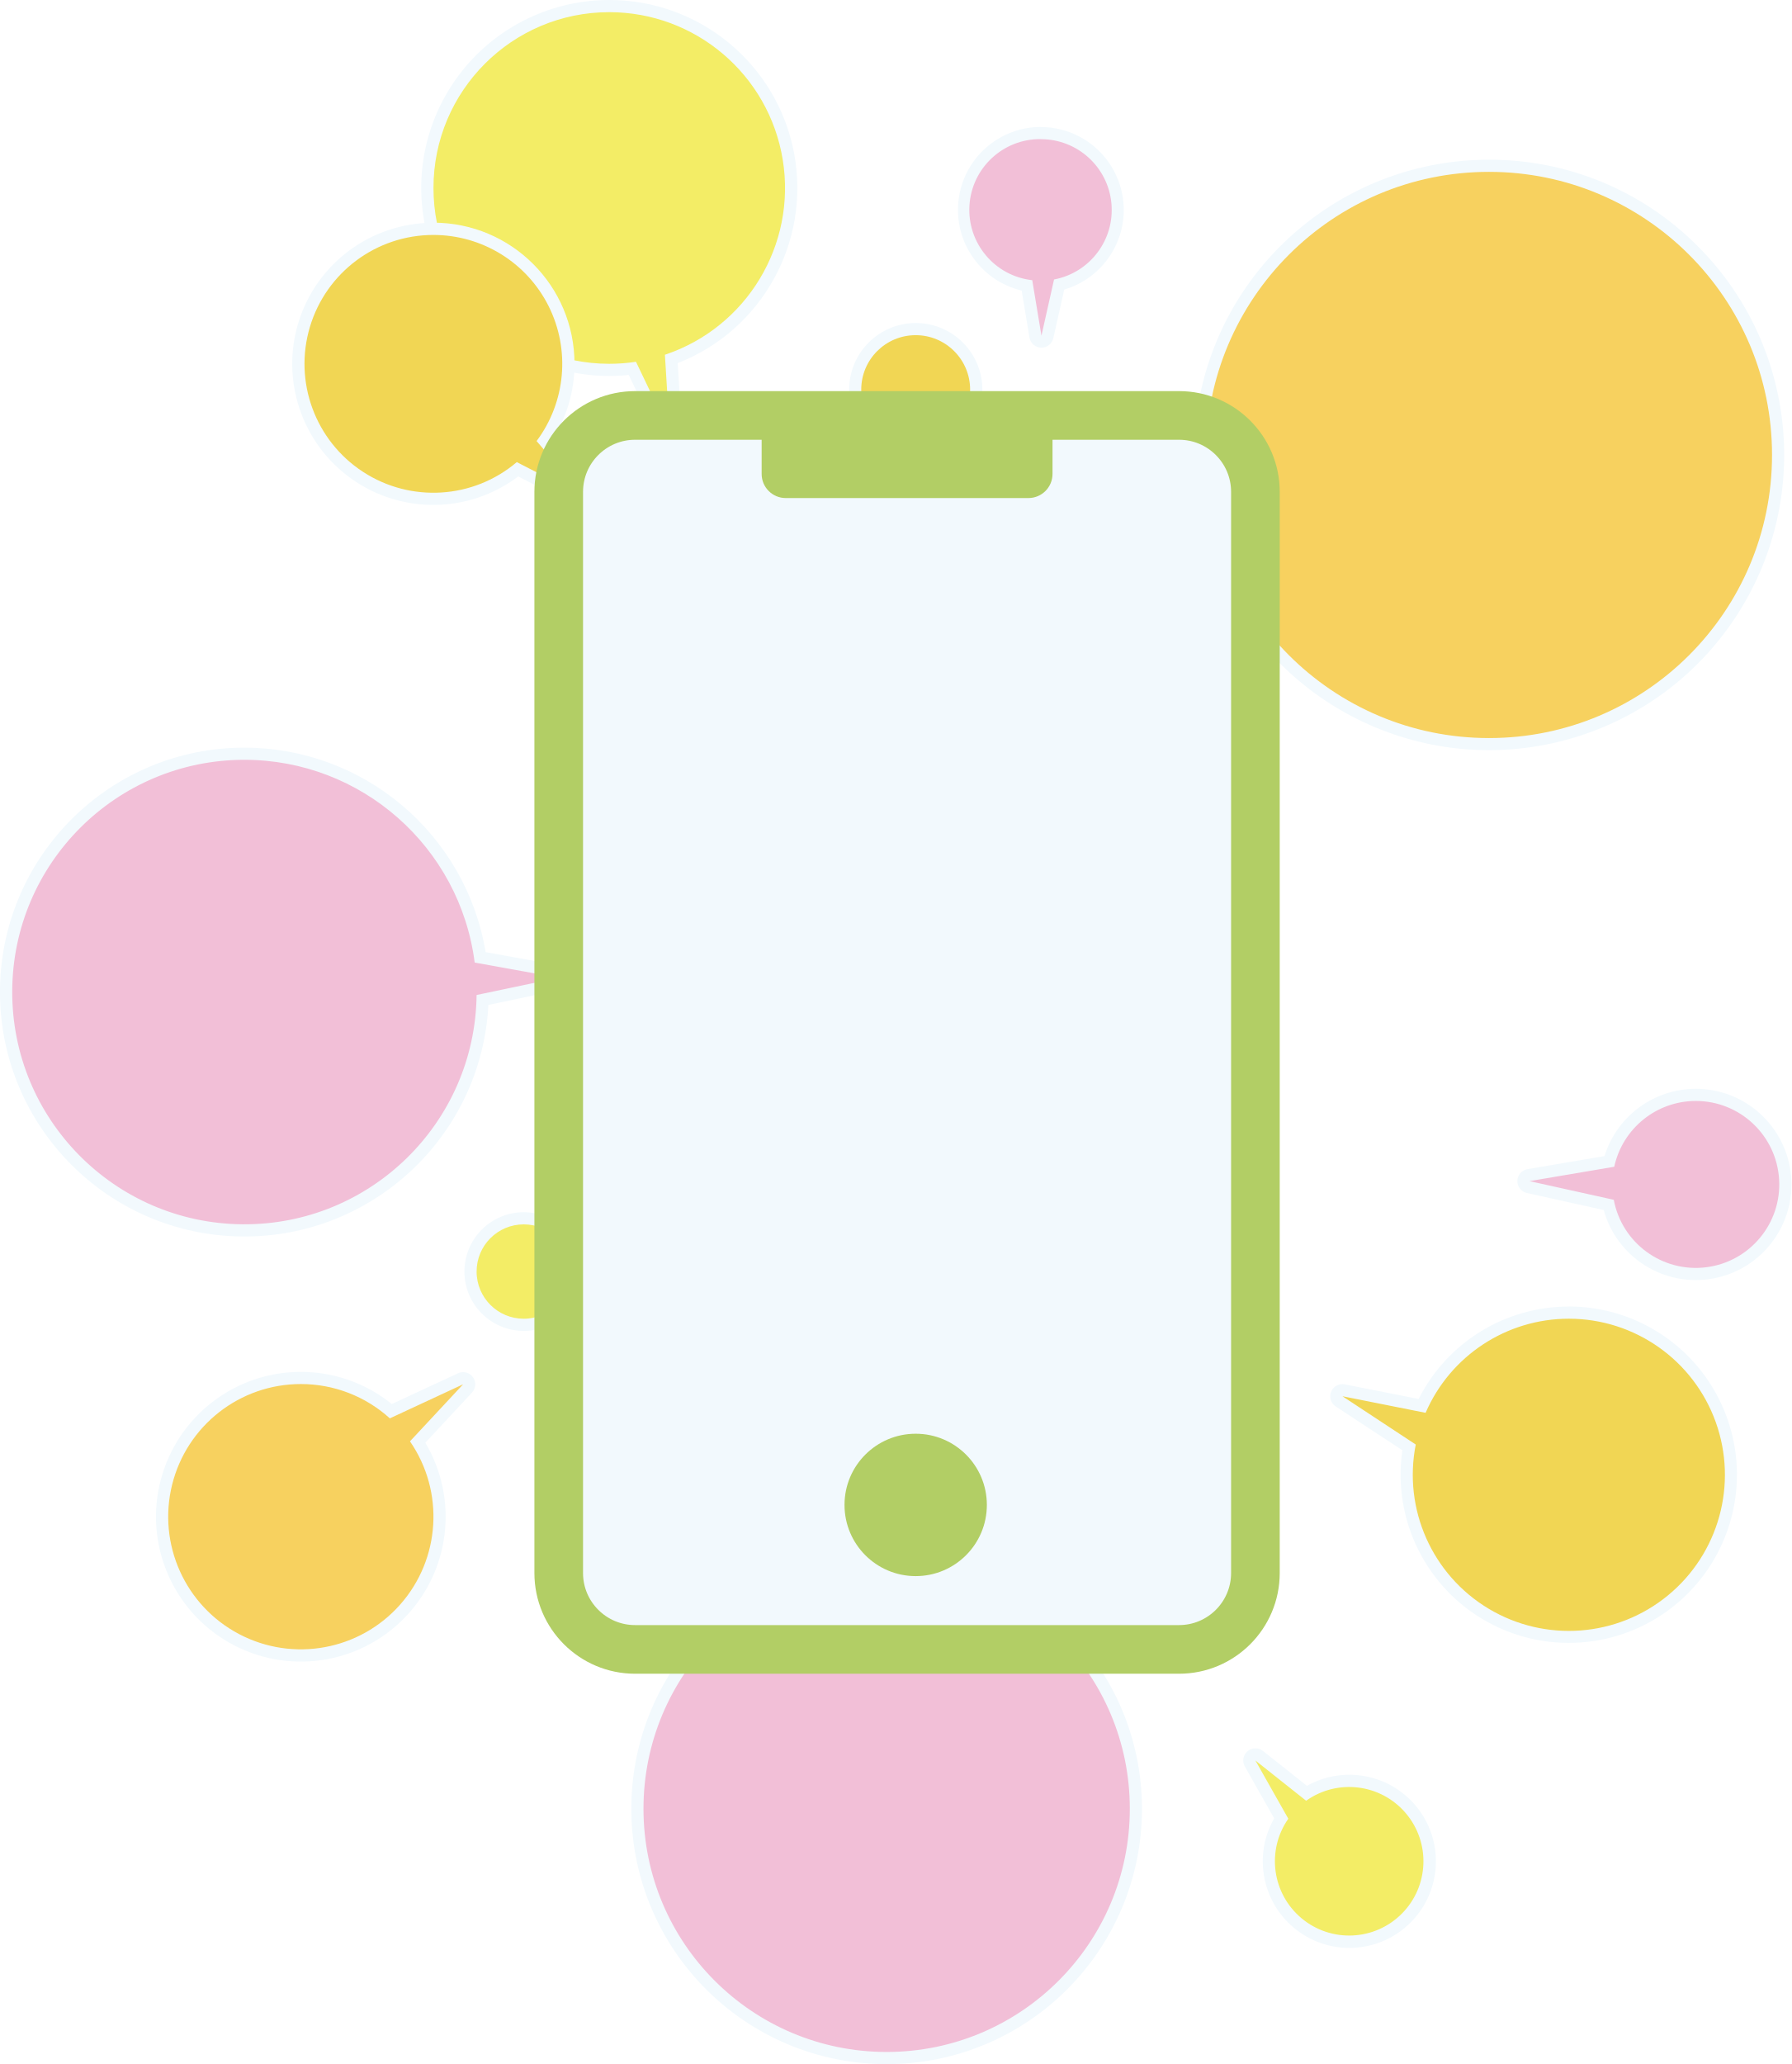
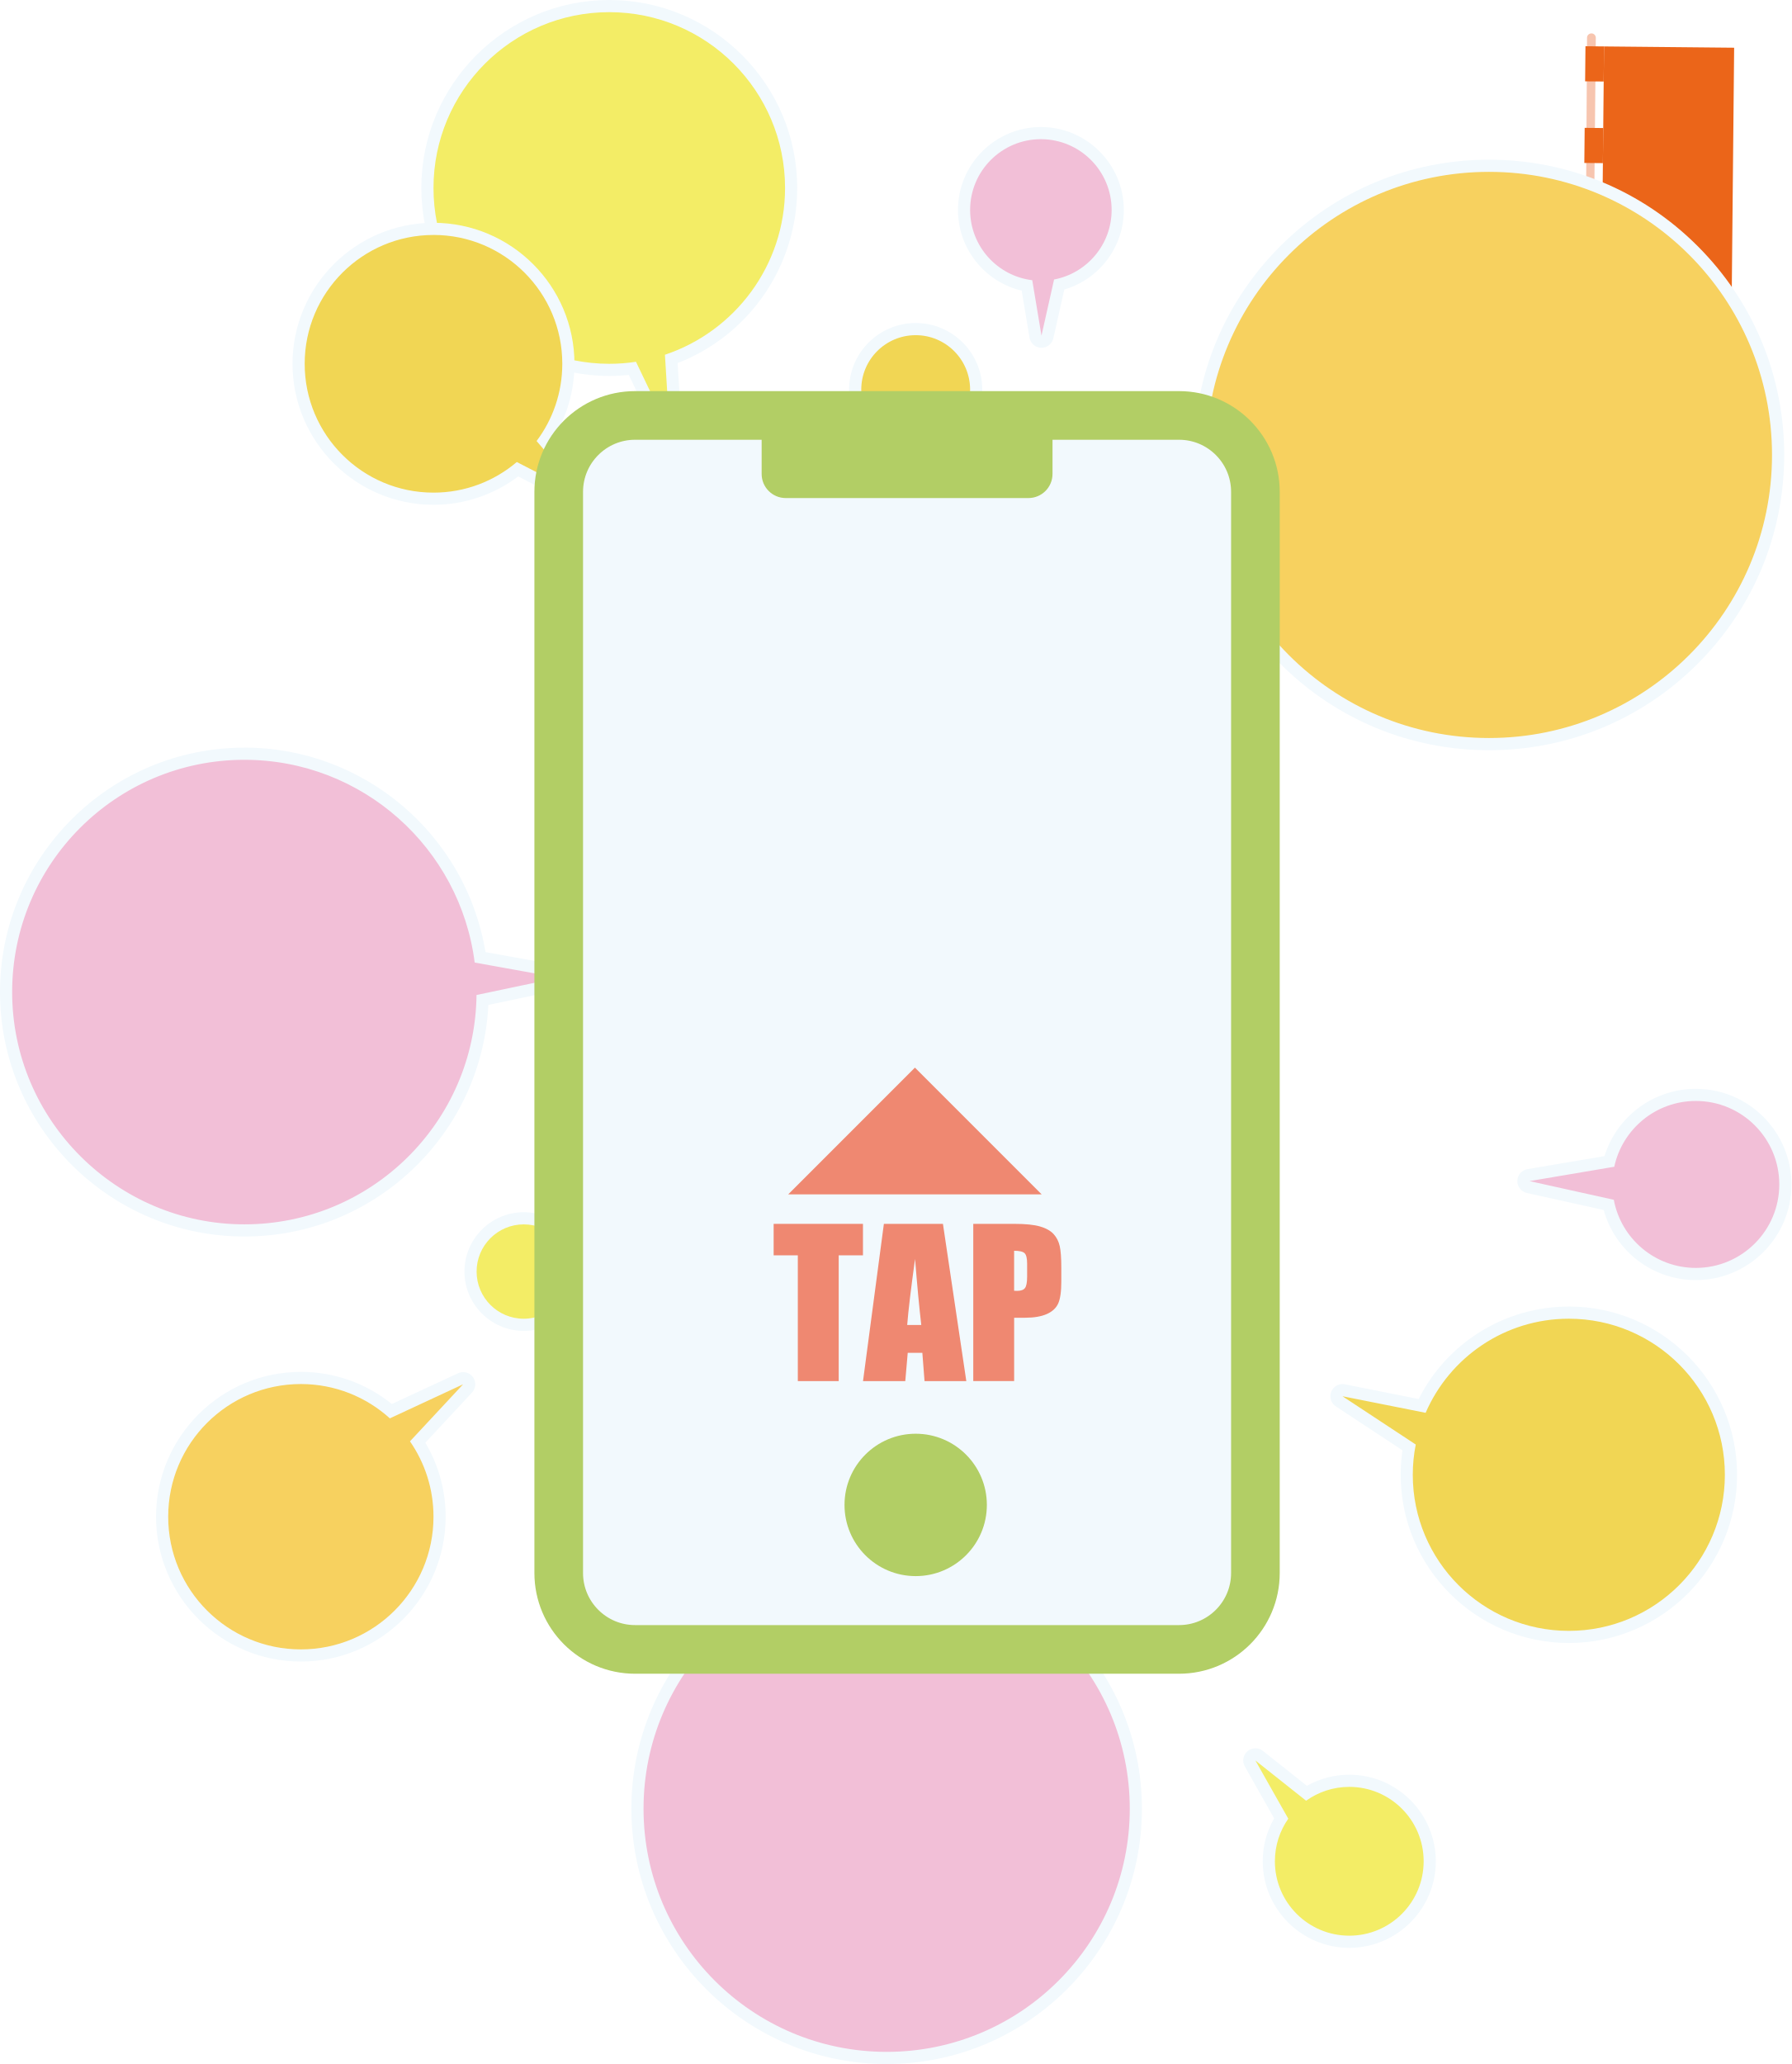
- <svg xmlns="http://www.w3.org/2000/svg" viewBox="0 0 736.72 848.63">
+ <svg xmlns="http://www.w3.org/2000/svg" id="_レイヤー_2" viewBox="0 0 736.72 848.63">
  <defs>
-     <style>.cls-1{fill:#f7d15f;}.cls-2,.cls-6{fill:#f2f9fd;}.cls-3{fill:#f2bfd7;}.cls-4{fill:#f3ed66;}.cls-5{fill:#f1d654;}.cls-6{stroke:#b2ce65;stroke-miterlimit:10;stroke-width:20px;}.cls-7{fill:#b2ce65;}</style>
+     <style>.cls-1{stroke:#b2ce65;stroke-miterlimit:10;stroke-width:20px;}.cls-1,.cls-2{fill:#f2f9fd;}.cls-3{fill:#f2bfd7;}.cls-4{fill:#f7c5af;}.cls-5{fill:#f3ed66;}.cls-6{fill:#eb6519;}.cls-7{fill:#b2ce65;}.cls-8{fill:#f1d654;}.cls-9{fill:#ef8871;}.cls-10{fill:#f7d15f;}</style>
  </defs>
-   <g id="レイヤー_2" data-name="レイヤー 2">
-     <g id="メイン">
-       <g id="吹き出し">
-         <circle class="cls-1" cx="612.34" cy="187.05" r="118.89" />
-         <path class="cls-2" d="M612.34,70.66a116.4,116.4,0,1,1-116.4,116.39A116.39,116.39,0,0,1,612.34,70.66m0-5a121.38,121.38,0,1,0,85.84,35.55,120.63,120.63,0,0,0-85.84-35.55Z" />
+   <g id="_メイン">
+     <g id="_旗">
+       <rect class="cls-6" x="611.37" y="66.92" width="148.65" height="53.51" transform="translate(786.05 -591.07) rotate(90.56)" />
+       <path class="cls-4" d="M651.44,218.49l2.85,.65,1.98-203.59c0-1-.79-1.82-1.79-1.82h0c-1,0-1.82,.79-1.82,1.79" />
+       <rect class="cls-6" x="648.56" y="22.46" width="14.43" height="7.63" transform="translate(688.44 -629.22) rotate(90.56)" />
+       <rect class="cls-6" x="648.23" y="56.01" width="14.43" height="7.63" transform="translate(721.66 -595.01) rotate(90.56)" />
+     </g>
+     <g id="_吹き出し">
+       <g>
+         <circle class="cls-10" cx="612.34" cy="187.05" r="118.89" />
+         <path class="cls-2" d="M612.34,70.66c64.28,0,116.39,52.11,116.39,116.39s-52.11,116.39-116.39,116.39-116.39-52.11-116.39-116.39,52.11-116.39,116.39-116.39m0-5c-32.43,0-62.91,12.63-85.84,35.56-22.93,22.93-35.56,53.41-35.56,85.84s12.63,62.91,35.56,85.84c22.93,22.93,53.41,35.56,85.84,35.56s62.91-12.63,85.84-35.56c22.93-22.93,35.56-53.41,35.56-85.84s-12.63-62.91-35.56-85.84c-22.93-22.93-53.41-35.56-85.84-35.56h0Z" />
+       </g>
+       <g>
        <circle class="cls-3" cx="364.63" cy="743.65" r="102.48" />
-         <path class="cls-2" d="M364.63,643.68a100,100,0,1,1-100,100,100,100,0,0,1,100-100m0-5a105,105,0,1,0,105,105,105.09,105.09,0,0,0-105-105Z" />
-         <circle class="cls-4" cx="215.4" cy="522.8" r="21.9" />
-         <path class="cls-2" d="M215.4,503.41A19.4,19.4,0,1,1,196,522.8a19.39,19.39,0,0,1,19.39-19.39m0-5a24.4,24.4,0,1,0,24.4,24.39,24.42,24.42,0,0,0-24.4-24.39Z" />
-         <path class="cls-5" d="M376.57,185.08a24.89,24.89,0,1,1,24.88-24.89A24.92,24.92,0,0,1,376.57,185.08Z" />
-         <path class="cls-2" d="M376.57,137.81a22.39,22.39,0,1,1-22.39,22.38,22.38,22.38,0,0,1,22.39-22.38m0-5A27.39,27.39,0,1,0,404,160.19a27.42,27.42,0,0,0-27.38-27.38Z" />
-         <path class="cls-3" d="M100.5,505.91a98,98,0,1,1,96.94-112.29l32.78,5.91a2.5,2.5,0,0,1,.07,4.91l-31.86,6.7a98,98,0,0,1-97.93,94.77Z" />
-         <path class="cls-2" d="M100.5,312.4a95.5,95.5,0,0,1,94.71,83.36L229.77,402,196,409.1a95.49,95.49,0,1,1-95.48-96.7m0-5A100.5,100.5,0,1,0,200.85,413.19l30-6.31a5,5,0,0,0-.14-9.81l-31-5.59A100.64,100.64,0,0,0,100.5,307.4Z" />
-         <path class="cls-4" d="M260.07,151.48a74.84,74.84,0,0,1-84.3-74.19A74.79,74.79,0,1,1,276.05,147.6l2.62,42.67Z" />
-         <path class="cls-2" d="M250.56,5a72.29,72.29,0,0,1,22.88,140.86l1.95,31.79-13.85-28.9a73.61,73.61,0,0,1-11,.83A72.29,72.29,0,1,1,250.56,5m0-5a77.29,77.29,0,1,0,8,154.16l12.29,25.65L282,202.89l-1.57-25.55-1.72-28.05A77.29,77.29,0,0,0,250.56,0Z" />
-         <path class="cls-5" d="M212.85,192.94a55.36,55.36,0,1,1,11-11.74l26.77,31.21Z" />
-         <path class="cls-2" d="M178.27,96.6a53,53,0,0,1,42.4,84.74l19.72,23L212.53,190A53,53,0,1,1,178.27,96.6m0-5a58,58,0,1,0,34.85,104.29l25,12.88,22.75,11.73-16.67-19.43L227,181a57.45,57.45,0,0,0,9.26-31.44,58,58,0,0,0-58-58Z" />
-         <path class="cls-5" d="M645.17,673a66.66,66.66,0,0,1-65.71-77.93l-28.75-18.94a2.5,2.5,0,0,1,1.37-4.59,2.63,2.63,0,0,1,.49,0l32.24,6.42a66.67,66.67,0,1,1,60.36,95Z" />
-         <path class="cls-2" d="M645.17,542.2a64.18,64.18,0,1,1-62.95,51.73l-30.14-19.85,34.19,6.81a64.17,64.17,0,0,1,58.9-38.69m0-5a69.16,69.16,0,0,0-61.76,38l-30.35-6a4.66,4.66,0,0,0-1-.1,5,5,0,0,0-2.75,9.18l27.41,18a69.16,69.16,0,1,0,68.43-59.11Z" />
-         <path class="cls-4" d="M554.89,798.38a33.08,33.08,0,0,1-28-50.7L514.1,725.07a2.51,2.51,0,0,1,.56-3.13,2.46,2.46,0,0,1,1.62-.6,2.53,2.53,0,0,1,1.56.54l19.42,15.41a33.09,33.09,0,1,1,17.63,61.09Z" />
-         <path class="cls-2" d="M516.28,723.84l20.86,16.55a30.54,30.54,0,1,1-7.33,7.39l-13.53-23.94m0-5a5,5,0,0,0-4.35,7.46L524,747.64a35.6,35.6,0,1,0,13.48-13.38l-18.07-14.33a5,5,0,0,0-3.11-1.09Z" />
-         <path class="cls-1" d="M123.72,680.67a57.06,57.06,0,1,1,37-100.45l28.64-13.31a2.47,2.47,0,0,1,1.05-.24,2.5,2.5,0,0,1,1.83,4.21l-20.49,22a57.05,57.05,0,0,1-48.06,87.79Z" />
-         <path class="cls-2" d="M123.72,569.06a54.38,54.38,0,0,1,36.6,14.11l30.13-14L168.6,592.62a54.54,54.54,0,1,1-44.88-23.56m0-5a59.56,59.56,0,1,0,51.19,29.13l19.19-20.61a5,5,0,0,0-3.66-8.41,4.9,4.9,0,0,0-2.1.47l-27.21,12.64a59.44,59.44,0,0,0-37.41-13.22Z" />
-         <path class="cls-3" d="M697.4,523.81a36.81,36.81,0,0,1-35.85-28.41l-33.09-7.33a2.5,2.5,0,0,1,.12-4.91l33.23-5.63a36.82,36.82,0,1,1,35.59,46.28Z" />
-         <path class="cls-2" d="M697.4,452.67a34.32,34.32,0,1,1-33.74,40.64L629,485.63l34.85-5.91a34.34,34.34,0,0,1,33.55-27.05m0-5a39.35,39.35,0,0,0-37.56,27.66l-31.67,5.37a5,5,0,0,0-.25,9.81l31.59,7a39.32,39.32,0,1,0,37.89-49.84Z" />
-         <path class="cls-3" d="M428.22,140.48a2.49,2.49,0,0,1-2.39-2.09l-3.5-21a31.59,31.59,0,1,1,13.23-.38l-4.83,21.51a2.49,2.49,0,0,1-2.44,1.95Z" />
-         <path class="cls-2" d="M428.05,57.23a29.09,29.09,0,0,1,5.42,57.68L428.29,138,424.5,115.2a29.09,29.09,0,0,1,3.55-58m0-5a34.1,34.1,0,0,0-7.9,67.27l3.21,19.3a5,5,0,0,0,4.79,4.18h.15a5,5,0,0,0,4.87-3.9l4.5-20a34.1,34.1,0,0,0-9.62-66.81Z" />
+         <path class="cls-2" d="M364.63,643.68c55.22,0,99.98,44.76,99.98,99.98s-44.76,99.98-99.98,99.98-99.98-44.76-99.98-99.98,44.76-99.98,99.98-99.98m0-5c-57.89,0-104.98,47.09-104.98,104.98s47.09,104.98,104.98,104.98,104.98-47.09,104.98-104.98-47.09-104.98-104.98-104.98h0Z" />
      </g>
-       <g id="スマホ">
-         <rect class="cls-6" x="229.77" y="170.81" width="286.51" height="507.36" rx="31.42" />
-         <circle class="cls-7" cx="376.57" cy="618.76" r="29.27" />
-         <rect class="cls-7" x="313.22" y="166.93" width="119.62" height="37.85" rx="9.91" />
+       <g>
+         <circle class="cls-5" cx="215.4" cy="522.8" r="21.9" />
+         <path class="cls-2" d="M215.4,503.41c10.71,0,19.4,8.69,19.4,19.4s-8.69,19.4-19.4,19.4-19.4-8.69-19.4-19.4,8.69-19.4,19.4-19.4m0-5c-13.45,0-24.4,10.95-24.4,24.4s10.95,24.4,24.4,24.4,24.4-10.95,24.4-24.4-10.95-24.4-24.4-24.4h0Z" />
+       </g>
+       <g>
+         <path class="cls-8" d="M376.57,185.08c-13.72,0-24.88-11.16-24.88-24.88s11.16-24.88,24.88-24.88,24.88,11.16,24.88,24.88-11.16,24.88-24.88,24.88Z" />
+         <path class="cls-2" d="M376.57,137.81c12.36,0,22.38,10.02,22.38,22.38s-10.02,22.38-22.38,22.38-22.38-10.02-22.38-22.38,10.02-22.38,22.38-22.38m0-5c-15.1,0-27.38,12.28-27.38,27.38s12.28,27.38,27.38,27.38,27.38-12.28,27.38-27.38-12.28-27.38-27.38-27.38h0Z" />
+       </g>
+       <g>
+         <path class="cls-3" d="M100.5,505.91c-54.04,0-98-43.96-98-98s43.96-98,98-98c48.6,0,89.95,35.86,96.94,83.72l32.77,5.91c1.18,.21,2.04,1.23,2.06,2.42,.02,1.2-.81,2.24-1.98,2.48l-31.86,6.71c-.82,25.16-11.08,48.7-29.05,66.46-18.46,18.25-42.92,28.3-68.88,28.3Z" />
+         <path class="cls-2" d="M100.5,312.4c48.63,0,88.74,36.35,94.71,83.36l34.56,6.23-33.8,7.11c-.65,52.19-43.13,94.3-95.47,94.3S5,460.65,5,407.9s42.76-95.5,95.5-95.5m0-5C45.09,307.4,0,352.49,0,407.9s45.09,100.5,100.5,100.5c26.62,0,51.71-10.31,70.64-29.03,17.95-17.75,28.41-41.13,29.71-66.19l29.96-6.31c2.34-.49,4-2.57,3.97-4.97s-1.76-4.42-4.11-4.85l-31.02-5.59c-7.92-48.19-49.9-84.08-99.14-84.08h0Z" />
+       </g>
+       <g>
+         <path class="cls-5" d="M260.07,151.48c-3.15,.4-6.34,.6-9.51,.6-41.24,0-74.79-33.55-74.79-74.79S209.32,2.5,250.56,2.5s74.79,33.55,74.79,74.79c0,31.59-19.73,59.6-49.29,70.31l2.62,42.67-18.6-38.79Z" />
+         <path class="cls-2" d="M250.56,5c39.92,0,72.29,32.36,72.29,72.29,0,31.92-20.7,58.99-49.4,68.57l1.95,31.79-13.86-28.9c-3.58,.55-7.25,.83-10.98,.83-39.92,0-72.29-32.36-72.29-72.29S210.63,5,250.56,5m0-5c-42.62,0-77.29,34.67-77.29,77.29s34.67,77.29,77.29,77.29c2.68,0,5.37-.14,8.03-.41l12.3,25.65,11.07,23.08-1.57-25.55-1.72-28.06c29.58-11.52,49.18-39.98,49.18-72C327.85,34.67,293.17,0,250.56,0h0Z" />
+       </g>
+       <g>
+         <path class="cls-8" d="M212.85,192.94c-9.8,7.82-22.02,12.11-34.58,12.11-30.59,0-55.47-24.89-55.47-55.47s24.89-55.47,55.47-55.47,55.47,24.89,55.47,55.47c0,11.43-3.41,22.32-9.89,31.62l26.77,31.21-37.77-19.47Z" />
+         <path class="cls-2" d="M178.27,96.6c29.26,0,52.97,23.72,52.97,52.97,0,11.91-3.93,22.91-10.57,31.76l19.72,22.99-27.86-14.36c-9.24,7.85-21.19,12.59-34.26,12.59-29.26,0-52.97-23.72-52.97-52.97s23.72-52.97,52.97-52.97m0-5c-31.97,0-57.97,26.01-57.97,57.97s26.01,57.97,57.97,57.97c12.59,0,24.84-4.12,34.85-11.66l24.97,12.88,22.75,11.73-16.66-19.43-17.2-20.05c6.07-9.36,9.26-20.15,9.26-31.44,0-31.97-26.01-57.97-57.97-57.97h0Z" />
+       </g>
+       <g>
+         <path class="cls-8" d="M645.17,673.04c-36.76,0-66.67-29.91-66.67-66.67,0-3.75,.32-7.53,.96-11.26l-28.75-18.94c-1-.66-1.39-1.93-.94-3.04,.39-.95,1.31-1.55,2.31-1.55,.16,0,.33,.02,.49,.05l32.24,6.42c10.97-23.36,34.44-38.35,60.36-38.35,36.76,0,66.67,29.91,66.67,66.67s-29.91,66.67-66.67,66.67Z" />
+         <path class="cls-2" d="M645.17,542.2c35.44,0,64.17,28.73,64.17,64.17s-28.73,64.17-64.17,64.17-64.17-28.73-64.17-64.17c0-4.26,.42-8.41,1.22-12.44l-30.13-19.85,34.19,6.81c9.86-22.76,32.51-38.69,58.9-38.69m0-5c-26.23,0-50.05,14.79-61.76,38.02l-30.34-6.04c-.33-.07-.66-.1-.98-.1-1.99,0-3.84,1.2-4.62,3.1-.91,2.21-.12,4.76,1.88,6.07l27.4,18.05c-.49,3.34-.74,6.71-.74,10.06,0,38.14,31.03,69.17,69.17,69.17s69.17-31.03,69.17-69.17-31.03-69.17-69.17-69.17h0Z" />
+       </g>
+       <g>
+         <path class="cls-5" d="M554.89,798.38c-18.25,0-33.09-14.84-33.09-33.09,0-6.28,1.75-12.34,5.08-17.61l-12.77-22.61c-.59-1.04-.36-2.35,.55-3.13,.47-.4,1.05-.6,1.62-.6,.55,0,1.1,.18,1.55,.54l19.42,15.41c5.28-3.34,11.34-5.09,17.63-5.09,18.25,0,33.09,14.84,33.09,33.09s-14.84,33.09-33.09,33.09Z" />
+         <path class="cls-2" d="M516.28,723.84l20.85,16.54c5.01-3.57,11.13-5.69,17.75-5.69,16.89,0,30.59,13.7,30.59,30.59s-13.7,30.59-30.59,30.59-30.59-13.7-30.59-30.59c0-6.51,2.04-12.55,5.51-17.51l-13.53-23.94m0-5c-1.16,0-2.32,.4-3.25,1.2-1.82,1.55-2.28,4.18-1.1,6.26l12.06,21.34c-3.08,5.36-4.69,11.41-4.69,17.65,0,19.62,15.97,35.59,35.59,35.59s35.59-15.97,35.59-35.59-15.97-35.59-35.59-35.59c-6.17,0-12.12,1.57-17.43,4.56l-18.07-14.34c-.91-.72-2.01-1.08-3.11-1.08h0Z" />
+       </g>
+       <g>
+         <path class="cls-10" d="M123.72,680.67c-31.46,0-57.05-25.59-57.05-57.05s25.59-57.05,57.05-57.05c13.62,0,26.71,4.84,37.03,13.65l28.65-13.31c.34-.16,.7-.23,1.05-.23,.78,0,1.54,.37,2.02,1.03,.7,.97,.62,2.3-.19,3.17l-20.5,22c5.89,9.18,8.99,19.77,8.99,30.73,0,31.46-25.59,57.05-57.05,57.05Z" />
+         <path class="cls-2" d="M123.72,569.06c14.09,0,26.93,5.34,36.6,14.11l30.12-14-21.84,23.45c6.09,8.8,9.67,19.48,9.67,30.99,0,30.13-24.42,54.55-54.55,54.55s-54.55-24.42-54.55-54.55,24.42-54.55,54.55-54.55m0-5c-32.84,0-59.55,26.71-59.55,59.55s26.71,59.55,59.55,59.55,59.55-26.71,59.55-59.55c0-10.8-2.88-21.23-8.36-30.43l19.2-20.61c1.63-1.75,1.79-4.41,.39-6.35-.97-1.33-2.49-2.06-4.05-2.06-.71,0-1.43,.15-2.1,.47l-27.21,12.64c-10.57-8.55-23.73-13.22-37.41-13.22h0Z" />
+       </g>
+       <g>
+         <path class="cls-3" d="M697.4,523.81c-17.17,0-31.99-11.85-35.85-28.41l-33.09-7.33c-1.17-.26-1.99-1.31-1.96-2.5,.03-1.2,.9-2.2,2.08-2.4l33.22-5.63c4.24-15.95,18.94-27.36,35.59-27.36,20.3,0,36.82,16.52,36.82,36.82s-16.52,36.82-36.82,36.82Z" />
+         <path class="cls-2" d="M697.4,452.67c18.96,0,34.32,15.37,34.32,34.32s-15.37,34.32-34.32,34.32c-16.8,0-30.77-12.07-33.73-28.01l-34.66-7.68,34.85-5.9c3.33-15.46,17.08-27.05,33.54-27.05m0-5c-9.04,0-17.87,3.15-24.86,8.86-5.99,4.89-10.42,11.48-12.7,18.81l-31.68,5.36c-2.36,.4-4.1,2.41-4.16,4.8-.06,2.39,1.58,4.49,3.92,5.01l31.59,7c4.66,16.88,20.09,28.81,37.89,28.81,21.68,0,39.32-17.64,39.32-39.32s-17.64-39.32-39.32-39.32h0Z" />
+       </g>
+       <g>
+         <path class="cls-3" d="M428.22,140.48c-1.2-.03-2.2-.91-2.4-2.09l-3.5-20.99c-14.88-2.72-25.88-15.76-25.88-31.07,0-17.42,14.18-31.6,31.6-31.6s31.6,14.18,31.6,31.6c0,14.62-10.03,27.27-24.09,30.69l-4.83,21.51c-.26,1.14-1.27,1.95-2.44,1.95-.02,0-.05,0-.07,0Z" />
+         <path class="cls-2" d="M428.05,57.23c16.07,0,29.1,13.03,29.1,29.1,0,14.22-10.2,26.04-23.67,28.59l-5.18,23.07-3.79-22.78c-14.4-1.75-25.55-14.01-25.55-28.88,0-16.07,13.03-29.1,29.1-29.1m0-5c-18.8,0-34.1,15.3-34.1,34.1,0,15.93,11.02,29.58,26.2,33.17l3.22,19.31c.39,2.36,2.4,4.11,4.79,4.18,.05,0,.09,0,.14,0,2.33,0,4.36-1.62,4.88-3.91l4.5-20.04c14.37-4.21,24.48-17.47,24.48-32.71,0-18.8-15.3-34.1-34.1-34.1h0Z" />
+       </g>
+     </g>
+     <g id="_スマホ">
+       <rect class="cls-1" x="229.77" y="170.81" width="286.51" height="507.36" rx="31.42" ry="31.42" />
+       <circle class="cls-7" cx="376.57" cy="618.76" r="29.27" />
+       <rect class="cls-7" x="313.22" y="166.93" width="119.62" height="37.85" rx="9.91" ry="9.91" />
+       <g>
+         <polygon class="cls-9" points="324.14 491.08 376.26 438.96 428.38 491.08 324.14 491.08" />
+         <g>
+           <path class="cls-9" d="M354.89,503.2v12.94h-9.98v51.71h-16.81v-51.71h-9.94v-12.94h36.74Z" />
+           <path class="cls-9" d="M387.78,503.2l9.61,64.65h-17.18l-.9-11.62h-6.01l-1.01,11.62h-17.38l8.58-64.65h24.3Zm-8.91,41.57c-.85-7.32-1.7-16.37-2.56-27.15-1.71,12.38-2.79,21.43-3.23,27.15h5.79Z" />
+           <path class="cls-9" d="M400.24,503.2h16.93c4.58,0,8.1,.36,10.56,1.08,2.46,.72,4.31,1.76,5.55,3.11,1.24,1.36,2.08,3,2.52,4.93,.44,1.93,.66,4.92,.66,8.96v5.63c0,4.13-.43,7.13-1.28,9.02-.85,1.89-2.42,3.34-4.69,4.35-2.28,1.01-5.25,1.52-8.92,1.52h-4.51v26.03h-16.81v-64.65Zm16.81,11.06v16.45c.48,.03,.89,.04,1.24,.04,1.54,0,2.62-.38,3.21-1.14,.6-.76,.9-2.34,.9-4.73v-5.31c0-2.21-.35-3.65-1.04-4.31-.69-.66-2.13-1-4.31-1Z" />
+         </g>
      </g>
    </g>
  </g>
</svg>
